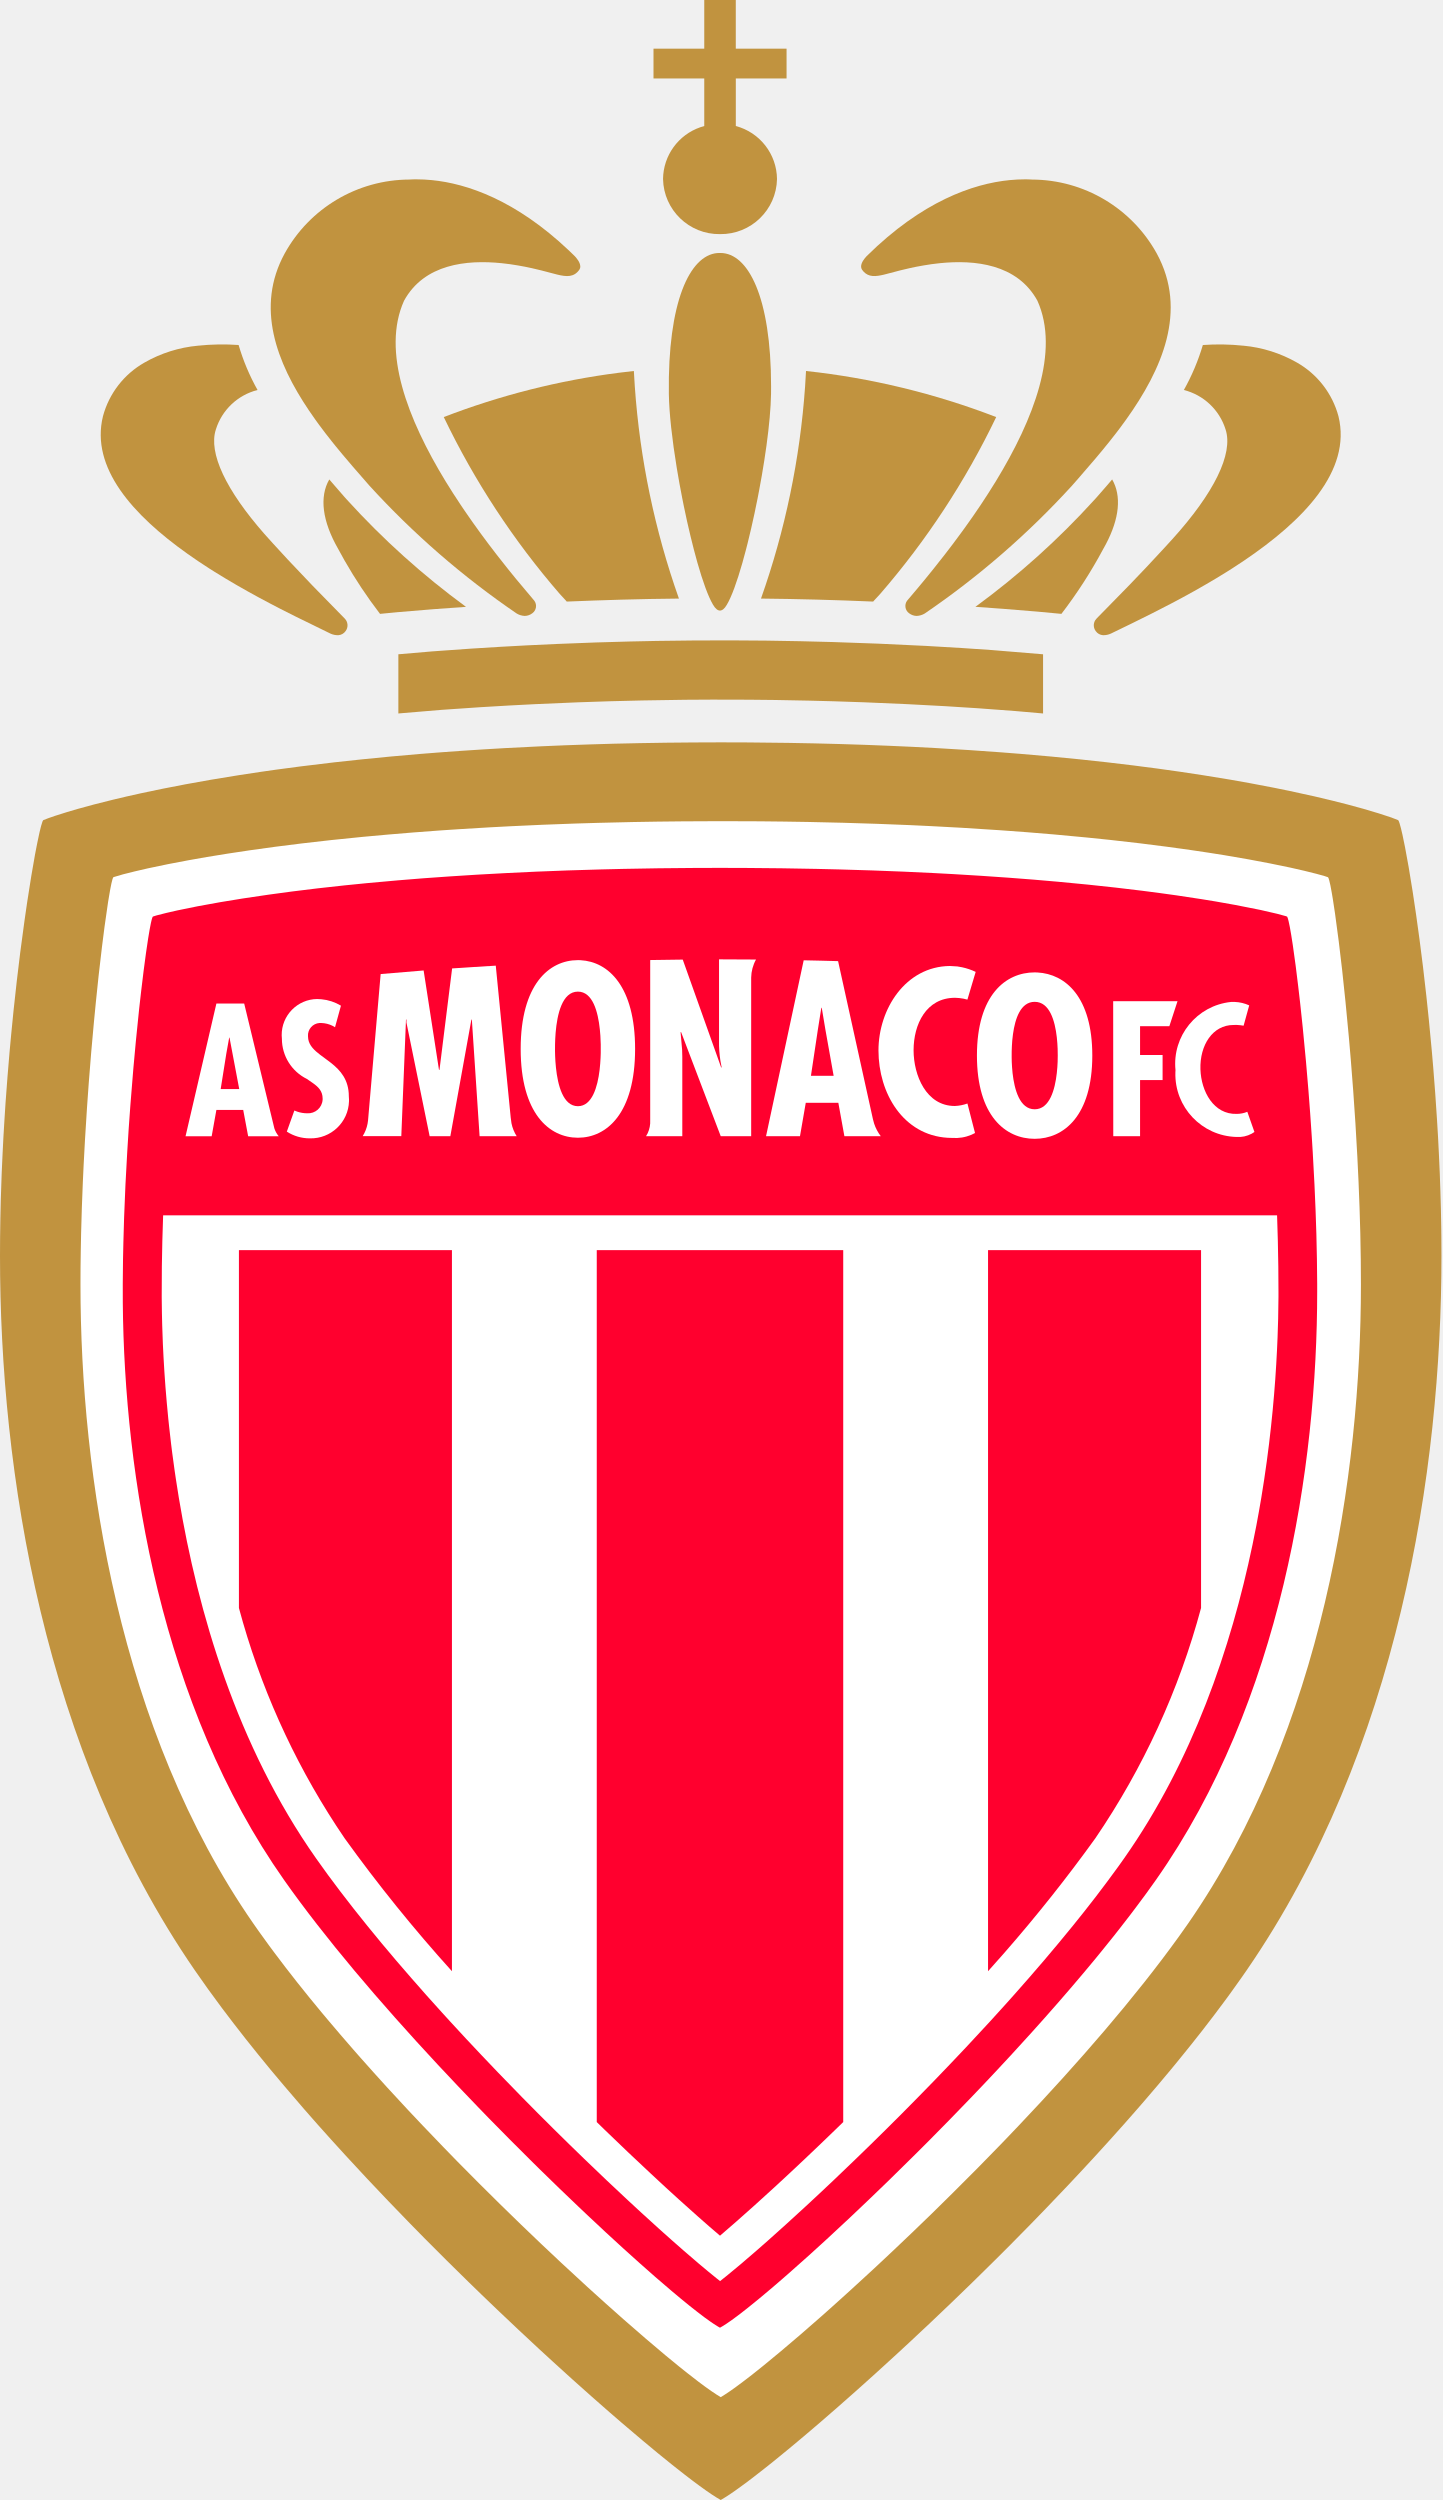
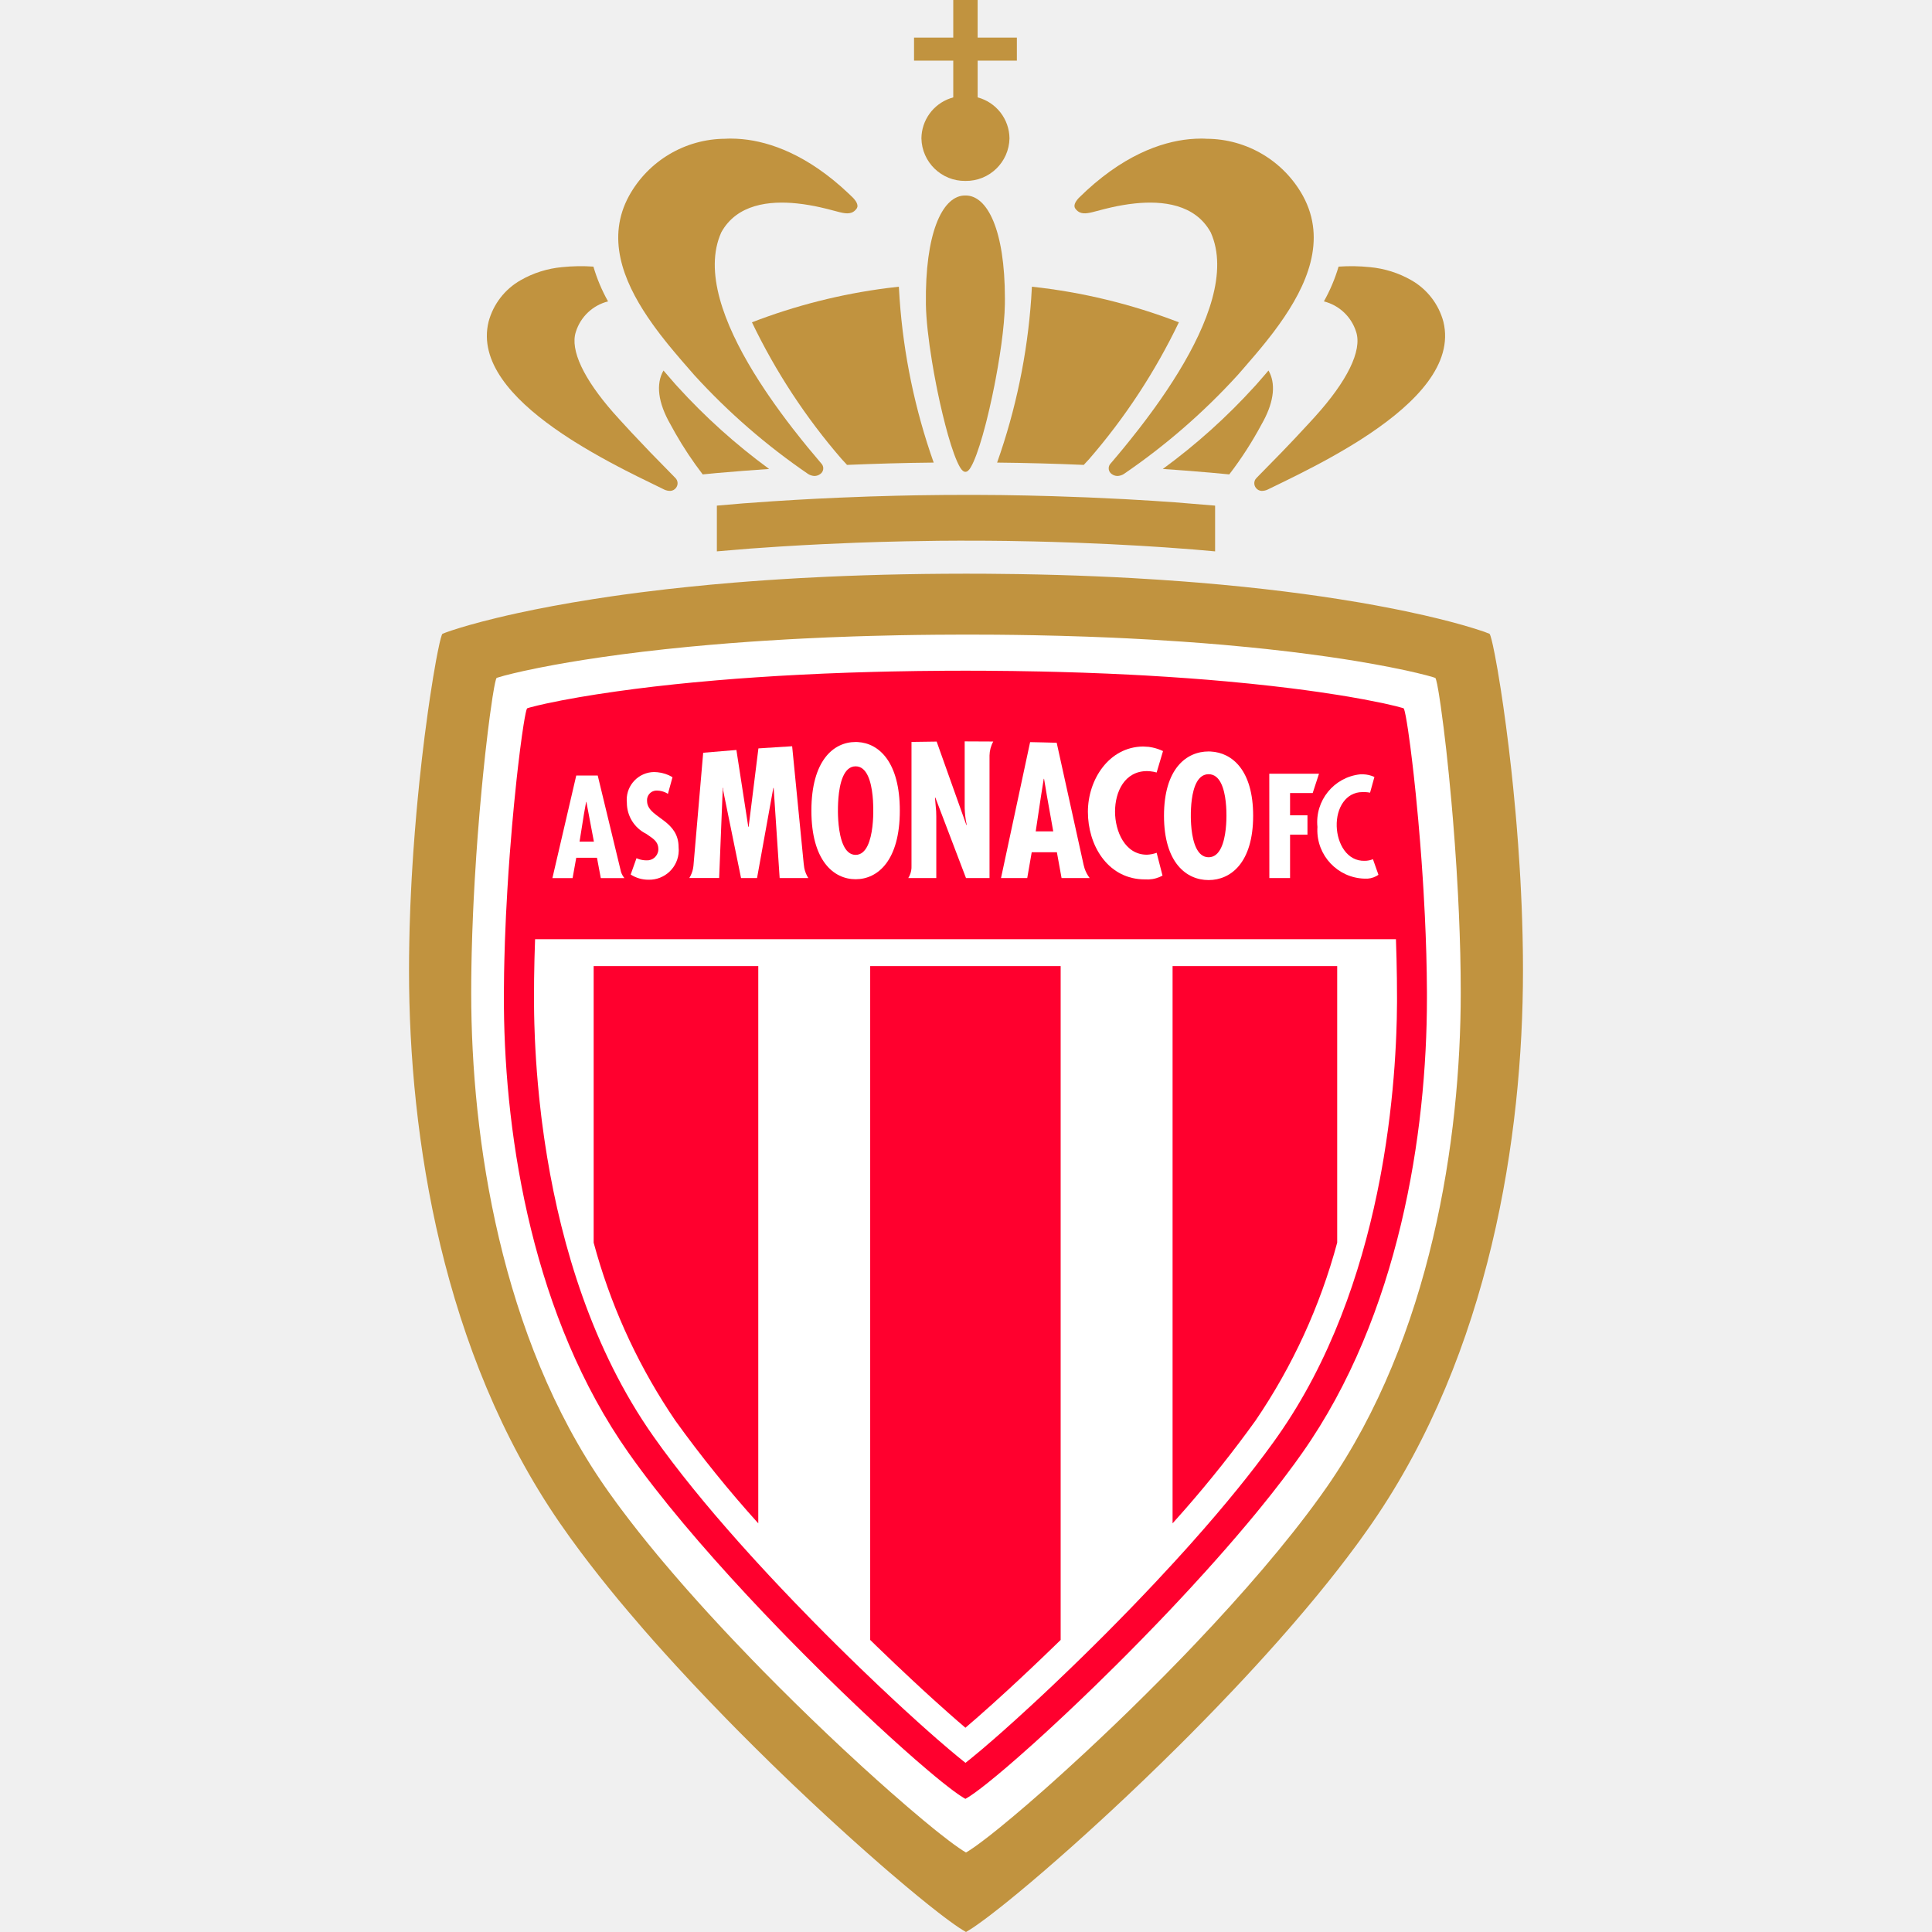
- <svg xmlns="http://www.w3.org/2000/svg" width="404" height="700" viewBox="0 0 404 700" fill="none">
-   <path d="M206.021 0V13.622H220.236V21.971H206.027V35.284C212.767 37.077 217.484 43.143 217.562 50.116C217.396 58.775 210.266 65.674 201.607 65.554C192.946 65.677 185.814 58.777 185.652 50.116C185.725 43.549 189.925 37.739 196.139 35.612L197.192 35.284V21.977H182.978V13.622H197.192V0L206.021 0Z" fill="#C1933F" />
-   <path d="M177.479 103.877L177.744 108.209C179.164 128.474 183.319 148.452 190.098 167.602C178.992 167.703 168.751 168.031 158.692 168.441L158.421 168.125L156.756 166.328C143.765 151.332 132.835 134.668 124.254 116.779C140.046 110.687 156.515 106.52 173.304 104.369L177.479 103.877Z" fill="#C1933F" />
-   <path d="M225.684 103.877C243.909 105.838 261.819 110.183 278.934 116.78C270.351 134.669 259.418 151.332 246.426 166.328L244.761 168.125L244.483 168.441C234.02 167.99 223.55 167.711 213.078 167.602C219.854 148.452 224.008 128.473 225.426 108.21L225.684 103.877Z" fill="#C1933F" />
-   <path d="M201.701 70.832C209.477 70.832 215.903 83.136 215.903 108.191L215.891 110.309C215.828 114.27 215.361 119.29 214.617 124.745L214.005 128.907L213.305 133.17L212.523 137.477L212.107 139.634L211.23 143.897L210.303 148.059L209.344 152.057L208.853 153.98L207.862 157.626C206.368 162.872 204.854 167.079 203.511 169.336C202.843 170.509 202.174 170.957 201.581 170.957C200.989 170.957 200.32 170.484 199.614 169.267C198.271 166.971 196.757 162.759 195.263 157.512L194.279 153.867L193.308 149.976L192.362 145.896L191.466 141.69C191.32 140.975 191.177 140.261 191.037 139.545L190.224 135.257L189.486 130.969C188.206 123.168 187.361 115.745 187.279 110.309C186.919 84.542 193.125 71.545 200.818 70.857L201.701 70.832Z" fill="#C1933F" />
-   <path d="M311.406 134.248C314.042 138.827 313.487 145.101 309.64 152.385L308.883 153.76C305.486 160.11 301.576 166.172 297.191 171.884L290.462 171.253L280.965 170.478L273.114 169.91C285.197 161.081 296.353 151.049 306.411 139.968H306.417L307.212 139.085L309.974 135.913L311.399 134.248L311.406 134.248Z" fill="#C1933F" />
-   <path d="M92.199 134.248L96.386 139.079L97.181 139.962C107.246 151.039 118.402 161.075 130.478 169.917L121.239 170.585L111.376 171.405L106.407 171.884C102.756 167.125 99.433 162.123 96.462 156.913L94.722 153.76C90.2 145.896 89.393 139.11 92.199 134.248Z" fill="#C1933F" />
-   <path d="M116.686 50.217C117.336 50.217 118.011 50.236 118.704 50.268L120.848 50.425C130.787 51.39 144.396 56.038 159.254 70.101L160.912 71.703C161.171 71.974 162.773 73.626 162.438 75.02L162.249 75.474C160.723 77.681 158.667 77.523 156.044 76.886L151.503 75.701L148.981 75.102L147.07 74.698L144.995 74.32L142.794 73.973L140.486 73.696C130.692 72.693 118.799 73.885 113.136 84.196C106.785 98.303 114.157 117.367 124.764 134.766L126.858 138.108L129.015 141.4C129.374 141.949 129.74 142.485 130.112 143.027L132.332 146.218L134.571 149.333L136.816 152.36L139.048 155.28L142.34 159.449L144.472 162.078L149.624 168.221C150.429 169.345 150.171 170.909 149.047 171.714C149.044 171.716 149.04 171.718 149.037 171.721C148.44 172.181 147.711 172.44 146.956 172.458C146.139 172.433 145.344 172.194 144.648 171.765C129.566 161.471 115.732 149.459 103.424 135.97L98.82 130.685L95.932 127.286L93.996 124.94C93.673 124.542 93.351 124.143 93.031 123.742L91.108 121.295L89.228 118.792C88.913 118.37 88.61 117.947 88.308 117.518L86.51 114.932C77.423 101.462 71.508 86.037 79.693 71.003C86.703 58.267 100.067 50.332 114.605 50.274C115.286 50.217 115.967 50.217 116.686 50.217Z" fill="#C1933F" />
-   <path d="M286.906 50.217C287.631 50.217 288.312 50.217 288.993 50.28C303.529 50.339 316.891 58.271 323.905 71.002C332.62 87.008 325.355 103.455 315.29 117.518L313.43 120.053L312.484 121.295L310.567 123.736L308.631 126.119L306.695 128.434L301.972 133.92L300.174 135.97C287.869 149.459 274.037 161.471 258.956 171.764C258.259 172.193 257.461 172.433 256.642 172.458C255.888 172.44 255.159 172.181 254.561 171.72C253.431 170.918 253.165 169.351 253.968 168.221C253.968 168.221 253.968 168.221 253.968 168.221L257.058 164.563L259.114 162.078L261.246 159.448L264.538 155.28L266.776 152.354L269.021 149.327C269.4 148.822 269.772 148.305 270.144 147.788L272.376 144.635L274.583 141.4L276.734 138.108L278.827 134.765C289.441 117.373 296.819 98.302 290.469 84.189C284.806 73.891 272.912 72.692 263.118 73.695L260.81 73.973L258.603 74.32L256.535 74.698L254.624 75.101L252.101 75.7L247.561 76.886C245.164 77.46 243.247 77.643 241.772 76.022L241.343 75.473C240.712 74.445 241.482 73.159 242.1 72.371L242.554 71.841L242.68 71.702C258.181 56.378 272.439 51.428 282.744 50.425L284.888 50.267C285.581 50.238 286.256 50.217 286.906 50.217Z" fill="#C1933F" />
-   <path d="M348.133 96.789C353.431 97.274 358.564 98.895 363.168 101.531C368.887 104.789 373.065 110.201 374.771 116.559C378.536 131.908 364.738 145.927 348.159 157.089L345.119 159.088C344.615 159.416 344.097 159.738 343.587 160.06L340.49 161.958L337.381 163.787L334.285 165.552L331.214 167.242L328.187 168.857L322.36 171.852L316.961 174.533L311.052 177.402C310.359 177.721 309.602 177.876 308.839 177.856C308.028 177.801 307.285 177.384 306.815 176.721C306.126 175.82 306.076 174.584 306.689 173.631L307.124 173.107L316.104 163.938L320.922 158.893L326.143 153.28L328.275 150.947C339.834 138.164 345.409 127.084 343.158 120.235C341.45 114.775 337.027 110.595 331.479 109.199C333.717 105.214 335.5 100.989 336.795 96.606C340.575 96.336 344.371 96.399 348.14 96.795L348.133 96.789Z" fill="#C1933F" />
-   <path d="M55.458 96.789C59.223 96.398 63.026 96.335 66.81 96.6C68.096 100.989 69.874 105.214 72.113 109.2C66.568 110.596 62.149 114.777 60.447 120.236C58.277 126.82 63.347 137.32 74.018 149.484L76.389 152.12L80.602 156.699L87.469 163.938L96.519 173.19C97.471 174.148 97.572 175.649 96.758 176.721C96.286 177.386 95.541 177.802 94.728 177.857C93.967 177.877 93.212 177.721 92.52 177.403L82.62 172.553L78.35 170.396L75.399 168.858L72.372 167.243L69.307 165.553L66.204 163.787L63.102 161.958L60.011 160.067C59.495 159.743 58.98 159.418 58.466 159.089L55.427 157.09L52.45 155.028C37.252 144.225 25.289 130.982 28.827 116.559C30.529 110.199 34.708 104.787 40.43 101.531C45.041 98.89 50.167 97.272 55.458 96.789Z" fill="#C1933F" />
-   <path d="M292.058 183.199V199.772L284.289 199.091L273.77 198.309L264.638 197.729L253.987 197.161L241.986 196.644L233.315 196.354L226.485 196.177L216.988 195.995L209.597 195.919L199.444 195.894L191.908 195.938L179.825 196.127L170.637 196.354L161.934 196.645L149.876 197.162L142.58 197.54L134.382 198.025L123.598 198.763L111.54 199.772V183.199L121.056 182.386L131.683 181.629L140.02 181.112L147.53 180.702L155.728 180.318L166.84 179.889L176.363 179.618L183.817 179.46L194.153 179.334L204.533 179.305L214.459 179.374L224.019 179.538L233.151 179.771L245.953 180.225L259.322 180.856L269.261 181.442L277.616 182.01L292.058 183.199Z" fill="#C1933F" />
-   <path d="M194.083 207.887L201.802 207.857L209.515 207.882L220.753 208.008L228.03 208.146L235.144 208.329L242.081 208.55L248.847 208.815L255.45 209.111L261.882 209.445L271.216 210.013L280.183 210.644L285.953 211.098L294.303 211.829L302.287 212.611L309.905 213.437L317.17 214.301L324.075 215.197L330.621 216.117L336.82 217.057L344.545 218.318L349.937 219.277L356.59 220.545L361.194 221.484L368.105 222.998L372.974 224.158L377.262 225.243L381.815 226.485L386.11 227.765L389.541 228.888L391.496 229.645C391.565 229.73 391.62 229.826 391.66 229.928L391.868 230.496L392.246 231.846L392.7 233.775L393.406 237.206L394.422 242.768L395.544 249.636L396.49 255.98L397.461 263.011L398.433 270.667L399.378 278.878L400.06 285.361L400.917 294.391L401.315 299.052L401.869 306.203L402.361 313.518L402.658 318.481L402.91 323.489L403.137 328.546L403.313 333.642L403.458 338.769L403.553 343.915L403.585 346.494L403.61 351.659C403.61 411.915 391.533 490 349.035 551.713L347.585 553.794L344.583 558.007L343.031 560.126L339.84 564.389L336.536 568.684L333.118 573.003L329.599 577.348L327.808 579.524L324.157 583.882L320.423 588.252L318.531 590.434L314.697 594.798L310.8 599.149L306.858 603.488L302.867 607.808L298.843 612.096L292.758 618.472L288.684 622.672L282.567 628.883L278.486 632.951L272.401 638.942L266.372 644.775L260.431 650.432L254.611 655.887L250.802 659.406L245.227 664.495L239.841 669.332L234.67 673.898L229.745 678.18L225.085 682.153L220.727 685.791L216.691 689.09L214.194 691.082L210.763 693.756L208.695 695.32L205.945 697.313L204.356 698.41L202.969 699.3L201.802 700L200.635 699.306L199.248 698.417L197.659 697.326L195.874 696.039L193.894 694.57L191.737 692.918L188.18 690.118L184.258 686.939L180.007 683.408L173.858 678.192L170.604 675.374L165.509 670.896L160.193 666.154L154.681 661.147L150.904 657.678L145.127 652.292L139.224 646.705L135.232 642.877L131.203 638.967L125.117 632.976L119 626.853L114.92 622.697L108.815 616.384L102.749 609.983L96.751 603.513L92.803 599.175L88.906 594.823L85.072 590.459L79.453 583.901L75.795 579.549L72.239 575.198C71.066 573.748 69.905 572.297 68.77 570.859L65.409 566.546L62.155 562.264C59.559 558.799 57.032 555.284 54.575 551.72C12.07 489.962 0 411.928 0 351.665L0.025 346.494L0.101 341.348L0.214 336.209L0.473 328.553L0.7 323.495L0.952 318.482L1.249 313.525L1.564 308.631L2.106 301.417L2.693 294.392L3.115 289.826L3.771 283.173L4.698 274.71L5.657 266.764L6.874 257.683L7.593 252.719L8.747 245.373L9.806 239.274L10.387 236.266L11.061 233.075L11.49 231.335L11.843 230.187C11.899 229.992 11.989 229.809 12.108 229.645L13.395 229.14L15.325 228.465L18.78 227.374L21.782 226.492L26.335 225.249L31.79 223.881L35.498 223.004L39.534 222.102L45.437 220.866L51.945 219.605L59.052 218.331L66.778 217.064L72.977 216.124L77.303 215.506L84.088 214.604L93.693 213.444L101.317 212.624L109.301 211.836L117.644 211.104L123.414 210.65L129.355 210.222L135.453 209.825L141.715 209.453L151.427 208.967L158.112 208.683L164.966 208.443L171.992 208.235L179.181 208.078L186.547 207.958L194.083 207.887Z" fill="#C1933F" />
-   <path d="M212.51 229.966L201.79 229.928L191.069 229.978L184.126 230.054L177.346 230.167L167.483 230.401L161.114 230.59L151.856 230.937L142.965 231.347L137.232 231.649L128.939 232.148L123.604 232.501L115.904 233.075L108.551 233.686L101.551 234.323L92.754 235.219L84.575 236.152L77.007 237.104L70.038 238.069L63.669 239.028L57.892 239.967L52.709 240.882L47.045 241.96L41.439 243.133L37.75 243.985L34.483 244.804L31.923 245.555L31.734 245.631L31.664 245.738L31.494 246.179L31.191 247.39L30.826 249.231L30.258 252.599L29.274 259.454L28.555 265.104L27.609 273.239L26.853 280.492L26.285 286.325L25.547 294.548L24.854 303.207L24.374 309.942L23.794 319.168L23.416 326.231L23.195 330.986L22.917 338.162L22.709 345.371L22.615 350.17L22.552 354.962L22.533 359.717C22.533 412.715 33.26 484.368 71.009 538.69L72.415 540.695L75.329 544.731L76.843 546.768L79.958 550.88L83.193 555.029L86.541 559.204L89.997 563.411L91.763 565.517L95.352 569.742L99.022 573.98C99.633 574.686 100.258 575.392 100.882 576.099L104.653 580.33L108.475 584.555L114.296 590.849L118.225 595.011L124.152 601.192L128.106 605.259L134.047 611.25L139.95 617.102L145.789 622.791L151.528 628.29L157.141 633.574L164.368 640.247L169.558 644.938L174.508 649.34L180.688 654.713L186.313 659.475L190.122 662.602L192.456 664.463L195.609 666.91L197.476 668.297L199.134 669.476L200.585 670.447C201.026 670.731 201.43 670.983 201.802 671.204L202.949 670.492L204.299 669.59L205.844 668.505L208.493 666.525L210.485 664.992L213.765 662.375L218.665 658.327L224.113 653.698L230.041 648.521L233.156 645.746L238.019 641.357L244.792 635.139L250.045 630.213L255.43 625.093L260.917 619.795L266.466 614.328L273.946 606.842L279.564 601.091L281.437 599.155L285.379 595.024C301.914 577.6 317.85 559.249 330.04 542.304L332.594 538.696C370.337 484.336 381.058 412.678 381.058 359.724L381.014 352.573L380.888 345.383L380.673 338.175L380.396 330.999L380.055 323.873L379.519 314.539L378.901 305.452L378.22 296.692L377.678 290.399L376.738 280.51L375.792 271.537L374.853 263.628L373.806 255.777L373.182 251.665L372.898 249.982L372.519 247.938L372.185 246.507L372.002 245.92C371.97 245.815 371.918 245.717 371.851 245.63L370.867 245.296L368.641 244.678L365.172 243.814L361.3 242.931L355.48 241.733L349.634 240.629L342.88 239.463L338.377 238.75L333.546 238.031L326.578 237.066L319.01 236.108L310.825 235.174L304.292 234.5L295.028 233.636L287.681 233.03L279.974 232.463L269.153 231.769L260.614 231.309L254.73 231.031L245.593 230.672L236.095 230.375L226.232 230.148L219.453 230.041L212.516 229.965L212.51 229.966Z" fill="white" />
-   <path d="M194.588 243.025L201.588 243.006L208.6 243.025L218.791 243.119L228.61 243.29L234.948 243.441L244.143 243.719L252.972 244.059L261.435 244.456L266.871 244.747L274.722 245.226L282.22 245.743L289.353 246.292L296.132 246.878L304.62 247.692L312.484 248.537L319.73 249.401L324.762 250.056L329.454 250.706L336.517 251.778L340.301 252.396L345.87 253.386L352.882 254.774L357.587 255.858L360.033 256.52L360.374 256.647L360.443 256.747L360.607 257.189L360.803 257.92L361.149 259.56L361.541 261.799L361.982 264.611L362.795 270.476L363.489 276.108L364.038 280.837L364.769 287.736L365.671 297.19L366.359 305.306L366.844 311.669L367.292 318.215L367.569 322.667L368.055 331.735L368.351 338.628L368.585 345.565L368.736 352.502L368.812 359.414V361.703C368.812 410.463 358.772 476.477 323.646 526.398C322.744 527.678 321.817 528.971 320.871 530.276L317.945 534.212L316.438 536.204L313.323 540.228L311.721 542.258L308.429 546.345C307.872 547.032 307.313 547.717 306.752 548.401L303.308 552.531L299.783 556.681L296.182 560.843L292.512 565.011L288.785 569.174L283.109 575.398L279.281 579.516L275.435 583.609L271.575 587.651L265.786 593.629L260.028 599.475L256.219 603.278L248.734 610.644L243.266 615.91L237.969 620.942L231.221 627.217L226.441 631.568L220.513 636.834L216.433 640.365L212.718 643.487L209.395 646.186L207.415 647.738L206.5 648.431L204.823 649.667L203.36 650.676C202.787 651.061 202.198 651.421 201.594 651.755L201.026 651.433L199.677 650.575C199.421 650.403 199.166 650.229 198.914 650.052L197.186 648.81L195.231 647.315L193.036 645.587L190.64 643.632L188.035 641.45L183.4 637.477V637.471L179.093 633.668L174.489 629.525L169.633 625.067L164.551 620.312L161.934 617.833L156.573 612.7L151.068 607.34L148.274 604.577L142.617 598.927L136.898 593.125L134.028 590.161L128.289 584.17L122.563 578.085C106.419 560.736 90.944 542.599 79.542 526.398C45.084 477.448 34.786 413.131 34.383 364.705L34.376 359.414L34.446 352.508L34.547 347.879L34.748 340.942L35.127 331.735L35.619 322.673L36.035 316.02L36.502 309.531L37.34 299.182L38.053 291.419L38.961 282.508L39.51 277.646L40.216 271.813L40.884 266.793L41.496 262.681L41.906 260.241L42.265 258.4L42.474 257.517L42.65 256.93C42.682 256.825 42.733 256.726 42.801 256.64L43.798 256.325L46.554 255.625L49.587 254.931L55.338 253.758L61.695 252.604L68.008 251.57L75.26 250.498L81.743 249.621L88.831 248.751L96.544 247.899L102.73 247.281L111.534 246.487L118.546 245.919L125.925 245.396L133.656 244.904L141.754 244.462L150.217 244.059L159.045 243.718L168.24 243.441L174.578 243.289L184.397 243.119L194.588 243.025Z" fill="#FF002E" />
-   <path d="M357.574 340.293H45.677C45.502 345.063 45.382 349.835 45.318 354.608L45.28 363.116L45.337 367.625L45.412 370.923L45.602 376.283L45.791 380.105L46.03 384.128L46.327 388.334L46.693 392.711L47.121 397.245L47.367 399.566L47.91 404.327L48.212 406.755L48.887 411.705L49.259 414.222L50.066 419.342C55.364 451.233 66.299 488.787 88.51 520.357C90.66 523.421 92.949 526.537 95.358 529.696L99.047 534.464C100.302 536.059 101.582 537.667 102.888 539.275L106.867 544.125L110.966 548.993L115.179 553.868L119.467 558.743L123.837 563.599L126.045 566.02L130.484 570.832L134.962 575.593L139.439 580.291L146.155 587.203L150.601 591.7L155.003 596.089L159.342 600.358L163.605 604.501L169.817 610.448L175.757 616.023L179.541 619.523L184.901 624.398L188.256 627.387L191.397 630.149L195.704 633.851L198.27 635.995L200.572 637.874L201.625 638.707L203.795 636.966L207.547 633.851L211.848 630.149L214.995 627.387L220.084 622.821L225.577 617.795L229.436 614.207L233.428 610.448L239.633 604.501L243.896 600.358L248.235 596.089L252.637 591.7L257.077 587.203L261.554 582.619L266.032 577.952L270.515 573.222L277.194 566.02L281.589 561.177L283.765 558.743L288.06 553.868L292.266 548.993L296.365 544.125L300.351 539.275C304.759 533.861 309.011 528.322 313.102 522.665L314.741 520.357C333.944 493.044 344.709 461.254 350.7 432.529L351.772 427.181C352.277 424.532 352.737 421.903 353.172 419.317L353.979 414.203C354.231 412.513 354.471 410.841 354.698 409.189L355.329 404.302L355.871 399.553L356.344 394.937L356.741 390.485L357.076 386.196L357.34 382.078L357.555 378.156L357.719 374.429L357.883 369.239L357.971 363.115V361.734C357.971 357.005 357.914 352.212 357.795 347.444L357.58 340.293L357.574 340.293Z" fill="white" />
-   <path d="M66.898 350.031H126.543V551.94C115.847 540.102 105.817 527.678 96.5 514.726C83.877 496.207 74.267 475.806 68.027 454.281L66.898 450.238V350.031Z" fill="#FF002E" />
-   <path d="M336.296 350.031V450.226C330.117 473.232 320.11 495.035 306.695 514.72C298.708 525.82 290.197 536.534 281.192 546.825L276.652 551.94V350.031H336.296Z" fill="#FF002E" />
-   <path d="M236.102 350.031V594.179L233.826 596.387L229.361 600.688L225.028 604.806L220.853 608.722L216.849 612.43L211.224 617.544L206.116 622.085L201.6 625.995L198.655 623.466L195.439 620.641L190.142 615.898L186.339 612.43L182.341 608.722L176.009 602.769L169.363 596.393L167.092 594.179V350.031H236.102Z" fill="#FF002E" />
-   <path d="M211.684 268.668L201.329 268.617V291.496C201.298 293.344 201.43 295.192 201.714 297.014L202.055 298.824L201.941 298.938L191.17 268.686L182.057 268.813V313.65C182.127 314.912 181.881 316.166 181.351 317.302L180.897 318.128H191.044V295.93L190.993 293.943L190.564 289.062L190.691 288.948L201.802 318.128H210.328V273.731C210.36 271.966 210.82 270.219 211.684 268.668Z" fill="white" />
-   <path d="M329.707 280.328H311.689L311.715 318.128H319.219V302.425H325.525V295.4H319.219V287.341H327.417L329.707 280.328Z" fill="white" />
-   <path d="M225.034 268.883L214.491 318.134H223.994L225.615 308.782H234.734L236.429 318.134H246.615C245.807 317.074 245.181 315.887 244.761 314.622L244.419 313.36L234.665 269.116L229.858 268.989L225.034 268.883ZM229.972 282.188H230.092V282.196L231.114 288.305L233.417 301.216H227.065L229.001 288.305L229.972 282.188Z" fill="white" />
-   <path d="M138.815 270.383L132.673 270.761L126.593 271.159L123.055 299.562H122.917L118.616 271.732C114.567 272.048 110.544 272.382 106.583 272.735L103.052 313.726C102.926 314.968 102.579 316.185 102.011 317.302L101.551 318.121H112.366L113.678 285.467H113.804V286.319L120.3 318.14H126.095L131.992 285.486H132.118L134.287 318.14H144.674C143.964 317.029 143.468 315.795 143.21 314.502L142.996 312.881L138.815 270.383Z" fill="white" />
-   <path d="M60.592 280.99L51.952 318.153H59.267L60.592 310.775H68.097L69.484 318.153H78.042C77.506 317.504 77.094 316.762 76.825 315.965L68.374 280.99L60.592 280.99ZM64.174 290.531H64.262L66.986 304.943H61.789L63.367 295.021L64.174 290.531Z" fill="white" />
-   <path d="M345.731 280.542L344.684 280.548C335.125 281.535 328.17 290.076 329.139 299.637L329.107 300.293C328.839 309.996 336.487 318.079 346.19 318.347C346.193 318.347 346.195 318.347 346.197 318.347C347.692 318.461 349.18 318.133 350.486 317.427L351.242 316.954L349.25 311.303C348.304 311.694 347.295 311.89 346.273 311.89C339.866 312.092 336.322 305.672 336.12 299.391C335.918 292.605 339.563 286.993 345.378 286.993C346.008 286.961 346.639 286.98 347.269 287.056L348.209 287.194L349.779 281.506C348.506 280.923 347.13 280.595 345.731 280.542Z" fill="white" />
-   <path d="M161.813 268.832V268.838C153.767 268.838 145.79 275.612 145.79 293.705C145.79 311.798 153.793 318.564 161.821 318.564C169.849 318.564 177.827 311.785 177.827 293.705C177.827 276.18 170.34 269.274 162.571 268.858L161.813 268.832ZM161.813 277.654C165.976 277.654 167.446 283.336 167.956 288.243L168.108 290.035L168.208 292.411V294.839L168.159 296.239L168.057 297.84L167.888 299.581C167.32 304.33 165.793 309.736 161.813 309.736C157.651 309.736 156.177 303.827 155.666 298.939L155.513 297.173L155.433 295.571L155.401 294.235L155.413 292.417L155.464 290.879L155.576 289.152C155.999 284.075 157.386 277.654 161.813 277.654Z" fill="white" />
-   <path d="M265.962 270.477C253.552 270.615 245.972 282.515 245.972 294.131C245.972 306.107 252.877 317.837 265.357 318.581L266.618 318.619C268.472 318.758 270.32 318.455 272.01 317.73L273.007 317.244L270.881 308.983C269.747 309.396 268.556 309.63 267.35 309.677C259.322 309.677 255.803 301.068 255.803 294.068C255.803 286.823 259.316 279.381 267.407 279.381C268.189 279.394 268.964 279.476 269.74 279.621L270.875 279.892L273.19 272.129C271.975 271.551 270.696 271.117 269.381 270.836L268.056 270.603L265.962 270.477Z" fill="white" />
-   <path d="M88.819 279.723C83.264 279.785 78.811 284.338 78.873 289.893C78.877 290.216 78.896 290.538 78.93 290.86C78.934 295.633 81.644 299.991 85.924 302.104L87.633 303.283C89.109 304.336 90.338 305.49 90.338 307.622L90.332 307.943C90.177 310.179 88.243 311.869 86.006 311.721C85.079 311.721 84.158 311.569 83.282 311.279L82.418 310.945L80.311 316.854C82.229 318.097 84.467 318.746 86.744 318.74C92.649 318.897 97.563 314.238 97.721 308.333C97.725 308.184 97.725 308.036 97.723 307.887L97.673 306.966C97.673 302.312 95.308 299.701 92.735 297.652L91.177 296.479L89.676 295.369C87.993 294.082 86.624 292.783 86.309 290.967L86.239 290.147C86.106 288.233 87.55 286.573 89.464 286.439C89.65 286.426 89.837 286.428 90.023 286.445C91.102 286.483 92.155 286.754 93.113 287.227L93.807 287.631L95.466 281.589C93.8 280.586 91.928 279.971 89.992 279.792L88.825 279.729L88.819 279.723Z" fill="white" />
-   <path d="M289.699 272.27C281.596 272.27 273.543 278.595 273.543 295.552C273.543 312.51 281.583 318.867 289.699 318.867C297.816 318.867 305.844 312.491 305.844 295.552C305.844 279.162 298.319 272.699 290.481 272.295L289.705 272.27H289.699ZM289.711 280.513C293.905 280.513 295.388 285.847 295.905 290.438L296.056 292.11L296.139 293.649L296.17 295.527L296.139 297.305L296.056 298.807L295.905 300.471C295.395 305.062 293.905 310.6 289.711 310.6C285.511 310.6 284.036 305.062 283.519 300.471L283.374 298.807L283.291 297.305L283.266 296.045L283.274 294.342L283.329 292.897L283.437 291.284L283.633 289.568C284.232 285.198 285.776 280.513 289.711 280.513Z" fill="white" />
+ <svg xmlns="http://www.w3.org/2000/svg" width="700" height="700" viewBox="0 0 700 700" fill="none">
+   <g clip-path="url(#clip0_58_360)">
+     <path d="M354.216 0V13.622H368.43V21.971H354.222V35.284C360.962 37.077 365.679 43.143 365.756 50.116C365.591 58.775 358.461 65.674 349.801 65.554C341.14 65.677 334.009 58.777 333.846 50.116C333.919 43.549 338.12 37.739 344.334 35.612L345.387 35.284V21.977H331.173V13.621H345.387V-9.91821e-05L354.216 0Z" fill="#C1933F" />
+     <path d="M325.674 103.878L325.938 108.21C327.358 128.474 331.514 148.453 338.292 167.603C327.187 167.704 316.946 168.031 306.887 168.441L306.616 168.126L304.951 166.329C291.96 151.332 281.029 134.669 272.448 116.78C288.24 110.687 304.709 106.521 321.499 104.369L325.674 103.878Z" fill="#C1933F" />
+     <path d="M373.879 103.878C392.104 105.839 410.014 110.184 427.129 116.78C418.546 134.669 407.613 151.333 394.62 166.329L392.955 168.126L392.678 168.441C382.215 167.991 371.745 167.711 361.272 167.603C368.049 148.453 372.202 128.474 373.62 108.21L373.879 103.878Z" fill="#C1933F" />
+     <path d="M349.896 70.832C357.672 70.832 364.098 83.136 364.098 108.191L364.085 110.31C364.022 114.27 363.555 119.29 362.811 124.745L362.199 128.907L361.499 133.17L360.717 137.477L360.301 139.634L359.425 143.897L358.498 148.059L357.539 152.057L357.047 153.981L356.057 157.626C354.562 162.873 353.049 167.079 351.706 169.337C351.037 170.51 350.369 170.958 349.776 170.958C349.183 170.958 348.515 170.484 347.808 169.267C346.465 166.972 344.952 162.759 343.457 157.512L342.473 153.867L341.502 149.977L340.556 145.896L339.661 141.69C339.515 140.976 339.372 140.261 339.232 139.546L338.418 135.258L337.681 130.969C336.4 123.168 335.555 115.746 335.473 110.31C335.114 84.542 341.319 71.545 349.013 70.858L349.896 70.832Z" fill="#C1933F" />
+     <path d="M459.6 134.249C462.236 138.827 461.681 145.102 457.835 152.385L457.078 153.76C453.681 160.11 449.771 166.172 445.386 171.885L438.657 171.254L429.16 170.478L421.308 169.911C433.392 161.082 444.548 151.05 454.606 139.968H454.612L455.406 139.085L458.168 135.913L459.594 134.248L459.6 134.249Z" fill="#C1933F" />
+     <path d="M240.393 134.249L244.581 139.079L245.375 139.962C255.441 151.039 266.596 161.075 278.673 169.917L269.434 170.585L259.571 171.405L254.602 171.885C250.951 167.126 247.628 162.124 244.657 156.913L242.916 153.76C238.395 145.896 237.587 139.111 240.393 134.249Z" fill="#C1933F" />
+     <path d="M264.881 50.217C265.53 50.217 266.205 50.237 266.899 50.268L269.043 50.425C278.982 51.39 292.591 56.038 307.448 70.101L309.107 71.703C309.365 71.974 310.967 73.626 310.633 75.02L310.444 75.474C308.918 77.681 306.862 77.523 304.238 76.886L299.698 75.701L297.175 75.102L295.264 74.698L293.19 74.32L290.989 73.973L288.681 73.696C278.887 72.693 266.993 73.885 261.33 84.196C254.98 98.303 262.352 117.367 272.959 134.766L275.053 138.108L277.21 141.4C277.569 141.949 277.935 142.485 278.307 143.027L280.527 146.218L282.765 149.333L285.01 152.361L287.243 155.28L290.535 159.449L292.666 162.078L297.818 168.221C298.624 169.345 298.365 170.909 297.241 171.714C297.238 171.716 297.235 171.719 297.232 171.721C296.634 172.182 295.905 172.44 295.151 172.458C294.334 172.433 293.538 172.194 292.843 171.765C277.76 161.471 263.926 149.459 251.618 135.97L247.015 130.686L244.127 127.286L242.191 124.941C241.867 124.542 241.546 124.143 241.226 123.742L239.302 121.296L237.423 118.792C237.108 118.37 236.805 117.947 236.502 117.518L234.705 114.932C225.618 101.462 219.702 86.037 227.888 71.003C234.898 58.267 248.262 50.332 262.799 50.274C263.481 50.217 264.162 50.217 264.881 50.217Z" fill="#C1933F" />
+     <path d="M435.1 50.217C435.826 50.217 436.507 50.217 437.188 50.28C451.724 50.34 465.086 58.271 472.099 71.003C480.815 87.008 473.55 103.455 463.485 117.518L461.625 120.053L460.679 121.296L458.762 123.736L456.826 126.12L454.89 128.434L450.166 133.921L448.369 135.97C436.063 149.459 422.231 161.471 407.151 171.765C406.453 172.194 405.655 172.433 404.837 172.458C404.082 172.44 403.353 172.182 402.756 171.721C401.625 170.918 401.36 169.351 402.163 168.221C402.162 168.221 402.163 168.221 402.163 168.221L405.253 164.563L407.309 162.078L409.44 159.449L412.732 155.28L414.971 152.354L417.216 149.327C417.594 148.823 417.966 148.306 418.338 147.788L420.571 144.635L422.778 141.4L424.928 138.108L427.022 134.766C437.636 117.373 445.014 98.303 438.664 84.189C433.001 73.891 421.107 72.693 411.313 73.696L409.005 73.973L406.798 74.32L404.729 74.698L402.819 75.102L400.296 75.701L395.756 76.886C393.359 77.46 391.442 77.643 389.966 76.022L389.538 75.474C388.907 74.446 389.676 73.159 390.294 72.371L390.748 71.841L390.875 71.703C406.375 56.379 420.634 51.428 430.938 50.425L433.083 50.268C433.776 50.239 434.451 50.217 435.1 50.217Z" fill="#C1933F" />
+     <path d="M496.328 96.789C501.625 97.275 506.759 98.895 511.362 101.531C517.082 104.79 521.26 110.201 522.966 116.559C526.731 131.909 512.933 145.928 496.353 157.09L493.314 159.089C492.809 159.417 492.292 159.739 491.781 160.06L488.685 161.958L485.576 163.787L482.479 165.553L479.408 167.243L476.381 168.857L470.554 171.853L465.156 174.533L459.247 177.402C458.554 177.721 457.796 177.877 457.034 177.857C456.223 177.802 455.479 177.385 455.009 176.721C454.321 175.82 454.271 174.585 454.883 173.631L455.318 173.108L464.299 163.938L469.117 158.893L474.338 153.281L476.47 150.947C488.029 138.165 493.604 127.084 491.352 120.236C489.645 114.776 485.221 110.596 479.673 109.2C481.912 105.215 483.695 100.99 484.989 96.606C488.769 96.336 492.566 96.399 496.334 96.795L496.328 96.789Z" fill="#C1933F" />
+     <path d="M203.653 96.789C207.418 96.398 211.221 96.335 215.004 96.6C216.291 100.989 218.069 105.215 220.308 109.2C214.763 110.597 210.343 114.777 208.641 120.236C206.472 126.82 211.542 137.32 222.212 149.485L224.584 152.121L228.796 156.699L235.664 163.939L244.713 173.19C245.666 174.149 245.767 175.65 244.953 176.722C244.481 177.386 243.735 177.803 242.922 177.857C242.162 177.877 241.406 177.722 240.715 177.403L230.814 172.553L226.545 170.397L223.594 168.858L220.567 167.243L217.502 165.553L214.399 163.788L211.296 161.959L208.206 160.067C207.689 159.744 207.174 159.418 206.661 159.089L203.622 157.09L200.645 155.028C185.447 144.225 173.484 130.982 177.022 116.56C178.723 110.2 182.903 104.787 188.625 101.532C193.236 98.89 198.361 97.273 203.653 96.789Z" fill="#C1933F" />
+     <path d="M440.253 183.198V199.771L432.483 199.09L421.964 198.308L412.833 197.728L402.181 197.16L390.181 196.643L381.509 196.353L374.68 196.176L365.182 195.994L357.791 195.918L347.638 195.893L340.102 195.937L328.019 196.126L318.831 196.353L310.128 196.644L298.071 197.161L290.774 197.539L282.576 198.024L271.792 198.762L259.735 199.771V183.198L269.251 182.385L279.877 181.628L288.214 181.111L295.725 180.701L303.923 180.317L315.035 179.888L324.557 179.617L332.011 179.459L342.347 179.333L352.727 179.304L362.654 179.373L372.214 179.537L381.345 179.77L394.147 180.224L407.516 180.855L417.455 181.441L425.811 182.009L440.253 183.198Z" fill="#C1933F" />
+     <path d="M342.278 207.887L349.997 207.858L357.71 207.882L368.947 208.008L376.225 208.147L383.338 208.329L390.275 208.55L397.042 208.815L403.645 209.112L410.077 209.446L419.41 210.014L428.378 210.644L434.148 211.098L442.498 211.83L450.481 212.612L458.099 213.438L465.364 214.302L472.27 215.197L478.816 216.118L485.015 217.058L492.74 218.319L498.132 219.277L504.785 220.545L509.388 221.485L516.3 222.998L521.169 224.159L525.457 225.243L530.01 226.486L534.305 227.766L537.735 228.888L539.69 229.645C539.76 229.73 539.815 229.826 539.854 229.929L540.062 230.496L540.441 231.846L540.895 233.776L541.601 237.206L542.617 242.769L543.739 249.636L544.685 255.98L545.656 263.012L546.627 270.668L547.573 278.878L548.254 285.361L549.112 294.392L549.509 299.052L550.064 306.204L550.556 313.519L550.852 318.482L551.105 323.489L551.332 328.547L551.508 333.642L551.653 338.769L551.748 343.915L551.779 346.494L551.805 351.659C551.805 411.916 539.728 490.001 497.23 551.714L495.779 553.795L492.778 558.008L491.226 560.127L488.035 564.39L484.731 568.684L481.313 573.004L477.794 577.349L476.003 579.525L472.351 583.882L468.618 588.253L466.726 590.435L462.892 594.799L458.995 599.15L455.053 603.489L451.061 607.808L447.038 612.097L440.952 618.472L436.878 622.672L430.761 628.884L426.681 632.952L420.595 638.943L414.567 644.776L408.626 650.433L402.806 655.888L398.996 659.406L393.422 664.496L388.036 669.333L382.865 673.898L377.94 678.18L373.279 682.153L368.922 685.792L364.886 689.09L362.388 691.083L358.958 693.757L356.889 695.321L354.14 697.314L352.551 698.411L351.163 699.3L349.996 700L348.83 699.306L347.442 698.417L345.853 697.326L344.069 696.04L342.088 694.57L339.931 692.918L336.375 690.118L332.452 686.94L328.202 683.408L322.053 678.193L318.799 675.374L313.704 670.897L308.387 666.154L302.876 661.147L299.098 657.679L293.322 652.293L287.419 646.706L283.427 642.878L279.397 638.968L273.312 632.977L267.195 626.853L263.114 622.698L257.01 616.385L250.943 609.984L244.946 603.514L240.998 599.175L237.101 594.824L233.267 590.46L227.648 583.901L223.99 579.55L220.433 575.199C219.26 573.748 218.1 572.298 216.965 570.86L213.603 566.547L210.349 562.265C207.754 558.8 205.226 555.285 202.769 551.72C160.265 489.963 148.195 411.929 148.195 351.666L148.22 346.495L148.296 341.349L148.409 336.209L148.668 328.553L148.895 323.496L149.147 318.482L149.443 313.525L149.759 308.632L150.301 301.417L150.887 294.392L151.31 289.826L151.966 283.173L152.893 274.71L153.852 266.764L155.069 257.683L155.788 252.72L156.942 245.373L158.001 239.275L158.581 236.267L159.256 233.076L159.685 231.335L160.038 230.188C160.094 229.993 160.184 229.809 160.303 229.645L161.589 229.141L163.519 228.466L166.975 227.375L169.977 226.492L174.53 225.25L179.985 223.881L183.693 223.005L187.729 222.103L193.632 220.867L200.14 219.606L207.247 218.332L214.972 217.064L221.171 216.125L225.497 215.507L232.283 214.605L241.888 213.444L249.512 212.625L257.496 211.836L265.839 211.105L271.609 210.651L277.55 210.222L283.648 209.825L289.91 209.453L299.622 208.968L306.306 208.684L313.161 208.444L320.186 208.236L327.376 208.078L334.741 207.959L342.278 207.887Z" fill="#C1933F" />
+     <path d="M360.705 229.966L349.984 229.928L339.264 229.978L332.32 230.054L325.541 230.167L315.678 230.401L309.309 230.59L300.051 230.937L291.159 231.346L285.427 231.649L277.134 232.147L271.799 232.501L264.099 233.074L256.746 233.686L249.746 234.323L240.949 235.219L232.769 236.152L225.202 237.104L218.233 238.069L211.864 239.028L206.087 239.967L200.903 240.882L195.24 241.96L189.634 243.133L185.945 243.984L182.678 244.804L180.118 245.555L179.928 245.63L179.859 245.738L179.689 246.179L179.386 247.39L179.02 249.231L178.453 252.599L177.469 259.454L176.75 265.104L175.804 273.239L175.047 280.491L174.48 286.325L173.742 294.548L173.048 303.207L172.569 309.942L171.989 319.168L171.61 326.231L171.39 330.986L171.112 338.162L170.904 345.37L170.809 350.169L170.746 354.962L170.727 359.717C170.727 412.715 181.454 484.367 219.204 538.69L220.61 540.695L223.524 544.731L225.037 546.768L228.153 550.88L231.388 555.029L234.736 559.204L238.192 563.41L239.958 565.517L243.546 569.742L247.217 573.98C247.828 574.686 248.453 575.392 249.077 576.099L252.848 580.33L256.67 584.555L262.49 590.849L266.419 595.011L272.347 601.191L276.301 605.259L282.242 611.25L288.144 617.102L293.984 622.791L299.723 628.29L305.335 633.574L312.562 640.246L317.752 644.938L322.703 649.34L328.883 654.713L334.508 659.474L338.317 662.602L340.65 664.463L343.804 666.909L345.67 668.297L347.329 669.476L348.779 670.447C349.221 670.731 349.624 670.983 349.996 671.204L351.144 670.492L352.494 669.59L354.039 668.505L356.687 666.525L358.68 664.992L361.959 662.375L366.859 658.327L372.308 653.698L378.236 648.52L381.351 645.746L386.213 641.356L392.986 635.138L398.239 630.213L403.625 625.093L409.111 619.795L414.661 614.328L422.14 606.842L427.759 601.091L429.632 599.155L433.573 595.024C450.109 577.6 466.045 559.249 478.235 542.304L480.789 538.696C518.532 484.336 529.253 412.678 529.253 359.724L529.208 352.572L529.082 345.383L528.868 338.175L528.59 330.999L528.25 323.872L527.714 314.539L527.096 305.452L526.415 296.692L525.872 290.399L524.933 280.51L523.987 271.536L523.047 263.628L522.001 255.777L521.376 251.665L521.093 249.982L520.714 247.938L520.38 246.507L520.197 245.92C520.164 245.815 520.113 245.717 520.046 245.63L519.062 245.296L516.836 244.678L513.367 243.814L509.495 242.931L503.674 241.733L497.828 240.629L491.074 239.463L486.572 238.75L481.741 238.031L474.773 237.066L467.205 236.108L459.02 235.174L452.486 234.5L443.222 233.635L435.875 233.03L428.169 232.462L417.348 231.769L408.809 231.309L402.925 231.031L393.787 230.672L384.29 230.375L374.427 230.148L367.648 230.041L360.711 229.965L360.705 229.966Z" fill="white" />
+     <path d="M342.783 243.026L349.783 243.007L356.795 243.026L366.986 243.12L376.805 243.291L383.143 243.442L392.337 243.72L401.166 244.06L409.629 244.457L415.065 244.747L422.917 245.227L430.415 245.744L437.547 246.293L444.327 246.879L452.815 247.693L460.679 248.538L467.925 249.401L472.957 250.057L477.649 250.707L484.712 251.779L488.496 252.397L494.064 253.387L501.077 254.775L505.781 255.859L508.228 256.521L508.569 256.647L508.638 256.748L508.802 257.19L508.997 257.921L509.344 259.561L509.735 261.8L510.177 264.612L510.99 270.477L511.684 276.109L512.232 280.838L512.964 287.737L513.866 297.19L514.553 305.307L515.039 311.67L515.487 318.216L515.764 322.668L516.25 331.736L516.546 338.629L516.779 345.566L516.931 352.503L517.006 359.415V361.704C517.006 410.464 506.967 476.478 471.841 526.399C470.939 527.679 470.012 528.972 469.066 530.277L466.14 534.213L464.633 536.205L461.517 540.229L459.916 542.259L456.624 546.346C456.066 547.033 455.507 547.718 454.946 548.402L451.503 552.532L447.978 556.682L444.377 560.844L440.707 565.012L436.98 569.175L431.304 575.399L427.476 579.517L423.629 583.61L419.77 587.652L413.981 593.63L408.223 599.476L404.414 603.279L396.928 610.645L391.461 615.911L386.163 620.943L379.416 627.218L374.636 631.569L368.708 636.835L364.627 640.366L360.913 643.488L357.59 646.187L355.609 647.739L354.695 648.432L353.018 649.668L351.554 650.677C350.982 651.062 350.393 651.422 349.789 651.756L349.221 651.434L347.871 650.576C347.615 650.404 347.361 650.23 347.108 650.053L345.38 648.811L343.425 647.316L341.231 645.588L338.834 643.633L336.23 641.451L331.595 637.478V637.472L327.288 633.669L322.684 629.526L317.828 625.068L312.745 620.313L310.128 617.834L304.768 612.701L299.263 607.341L296.469 604.578L290.812 598.928L285.092 593.126L282.223 590.162L276.484 584.171L270.758 578.086C254.614 560.737 239.138 542.6 227.737 526.399C193.279 477.449 182.981 413.132 182.577 364.706L182.571 359.414L182.64 352.509L182.741 347.88L182.943 340.943L183.321 331.736L183.813 322.674L184.23 316.021L184.696 309.532L185.535 299.183L186.248 291.42L187.156 282.509L187.704 277.647L188.411 271.814L189.079 266.794L189.691 262.682L190.101 260.242L190.46 258.401L190.668 257.518L190.845 256.931C190.876 256.826 190.928 256.727 190.996 256.641L191.993 256.326L194.748 255.626L197.782 254.932L203.533 253.759L209.89 252.605L216.202 251.571L223.455 250.499L229.937 249.622L237.026 248.752L244.738 247.9L250.925 247.282L259.728 246.488L266.741 245.92L274.119 245.397L281.851 244.905L289.948 244.463L298.411 244.06L307.24 243.719L316.435 243.442L322.772 243.29L332.591 243.12L342.783 243.026Z" fill="#FF002E" />
+     <path d="M505.769 340.294H193.872C193.697 345.064 193.577 349.836 193.513 354.609L193.475 363.117L193.531 367.626L193.607 370.924L193.796 376.284L193.986 380.106L194.225 384.129L194.522 388.335L194.887 392.712L195.316 397.246L195.562 399.567L196.104 404.328L196.407 406.756L197.082 411.706L197.454 414.223L198.261 419.343C203.558 451.234 214.494 488.788 236.704 520.357C238.855 523.422 241.144 526.538 243.553 529.697L247.242 534.465C248.497 536.06 249.777 537.668 251.083 539.276L255.062 544.126L259.161 548.994L263.374 553.869L267.662 558.744L272.032 563.6L274.239 566.021L278.679 570.833L283.157 575.594L287.634 580.292L294.35 587.204L298.796 591.701L303.198 596.09L307.537 600.359L311.8 604.502L318.011 610.449L323.952 616.024L327.736 619.524L333.096 624.399L336.451 627.388L339.591 630.15L343.899 633.852L346.465 635.996L348.767 637.875L349.82 638.708L351.99 636.967L355.742 633.852L360.043 630.15L363.19 627.388L368.279 622.822L373.772 617.796L377.631 614.208L381.623 610.449L387.828 604.502L392.091 600.359L396.43 596.09L400.832 591.701L405.271 587.204L409.749 582.62L414.226 577.953L418.71 573.223L425.389 566.021L429.784 561.178L431.96 558.744L436.254 553.869L440.461 548.994L444.56 544.126L448.545 539.276C452.953 533.862 457.206 528.323 461.297 522.666L462.936 520.357C482.139 493.045 492.904 461.255 498.895 432.53L499.967 427.182C500.471 424.533 500.932 421.904 501.367 419.318L502.174 414.204C502.426 412.514 502.666 410.842 502.893 409.19L503.524 404.303L504.066 399.554L504.539 394.938L504.936 390.486L505.27 386.197L505.535 382.079L505.75 378.157L505.914 374.43L506.078 369.24L506.166 363.116V361.735C506.166 357.006 506.109 352.213 505.99 347.445L505.775 340.294L505.769 340.294Z" fill="white" />
+     <path d="M215.093 350.031H274.738V551.94C264.041 540.101 254.011 527.678 244.694 514.726C232.072 496.207 222.462 475.806 216.222 454.28L215.093 450.238V350.031Z" fill="#FF002E" />
+     <path d="M484.491 350.031V450.225C478.311 473.232 468.304 495.034 454.89 514.72C446.902 525.82 438.392 536.534 429.387 546.825L424.846 551.94V350.031H484.491Z" fill="#FF002E" />
+     <path d="M384.297 350.031V594.179L382.02 596.386L377.555 600.687L373.223 604.805L369.048 608.721L365.044 612.43L359.419 617.544L354.31 622.084L349.795 625.994L346.85 623.466L343.634 620.64L338.337 615.898L334.534 612.43L330.536 608.721L324.204 602.768L317.557 596.393L315.287 594.179V350.031H384.297Z" fill="#FF002E" />
+     <path d="M359.879 268.667L349.524 268.617V291.496C349.492 293.344 349.625 295.192 349.909 297.014L350.249 298.824L350.136 298.937L339.365 268.686L330.252 268.812V313.65C330.321 314.911 330.075 316.166 329.546 317.301L329.092 318.127H339.238V295.929L339.188 293.943L338.759 289.062L338.885 288.948L349.997 318.127H358.523V273.731C358.555 271.965 359.015 270.219 359.879 268.667Z" fill="white" />
+     <path d="M477.901 280.328H459.884L459.909 318.128H467.414V302.425H473.72V295.4H467.414V287.34H475.612L477.901 280.328Z" fill="white" />
+     <path d="M373.229 268.883L362.686 318.133H372.189L373.81 308.781H382.928L384.624 318.133H394.81C394.002 317.073 393.375 315.887 392.955 314.622L392.614 313.36L382.86 269.116L378.053 268.988L373.229 268.883ZM378.167 282.187H378.287V282.195L379.309 288.305L381.611 301.215H375.26L377.195 288.305L378.167 282.187Z" fill="white" />
+     <path d="M287.01 270.383L280.867 270.761L274.788 271.158L271.25 299.562H271.112L266.811 271.732C262.762 272.047 258.739 272.382 254.778 272.735L251.247 313.726C251.121 314.968 250.774 316.185 250.206 317.301L249.746 318.121H260.561L261.873 285.467H261.999V286.319L268.494 318.14H274.29L280.186 285.486H280.312L282.482 318.14H292.868C292.159 317.029 291.663 315.795 291.405 314.501L291.191 312.881L287.01 270.383Z" fill="white" />
+     <path d="M208.786 280.99L200.147 318.153H207.462L208.786 310.775H216.292L217.679 318.153H226.236C225.701 317.504 225.288 316.762 225.02 315.965L216.568 280.99L208.786 280.99ZM212.368 290.531H212.457L215.181 304.942H209.984L211.562 295.021L212.368 290.531Z" fill="white" />
+     <path d="M493.925 280.542L492.879 280.548C483.319 281.536 476.365 290.076 477.334 299.637L477.302 300.293C477.034 309.996 484.682 318.079 494.385 318.348C494.387 318.348 494.39 318.348 494.392 318.348C495.887 318.461 497.375 318.133 498.68 317.427L499.437 316.954L497.444 311.304C496.498 311.695 495.489 311.89 494.468 311.89C488.061 312.092 484.516 305.672 484.315 299.391C484.113 292.606 487.758 286.993 493.572 286.993C494.203 286.961 494.833 286.98 495.464 287.056L496.404 287.195L497.974 281.506C496.701 280.923 495.325 280.596 493.925 280.542Z" fill="white" />
+     <path d="M310.008 268.832V268.838C301.961 268.838 293.985 275.612 293.985 293.704C293.985 311.797 301.988 318.563 310.016 318.563C318.044 318.563 326.021 311.784 326.021 293.704C326.021 276.179 318.535 269.273 310.766 268.857L310.008 268.832ZM310.008 277.654C314.17 277.654 315.64 283.336 316.151 288.242L316.302 290.034L316.402 292.411V294.839L316.353 296.238L316.251 297.84L316.082 299.581C315.515 304.329 313.987 309.735 310.008 309.735C305.846 309.735 304.372 303.826 303.861 298.939L303.708 297.172L303.628 295.571L303.596 294.234L303.608 292.417L303.659 290.878L303.771 289.151C304.193 284.074 305.581 277.654 310.008 277.654Z" fill="white" />
+     <path d="M414.157 270.477C401.746 270.616 394.166 282.516 394.166 294.132C394.166 306.108 401.072 317.837 413.552 318.582L414.813 318.619C416.667 318.758 418.515 318.455 420.205 317.73L421.201 317.245L419.076 308.983C417.942 309.396 416.751 309.63 415.545 309.677C407.517 309.677 403.998 301.069 403.998 294.069C403.998 286.823 407.51 279.382 415.601 279.382C416.383 279.394 417.159 279.476 417.935 279.621L419.07 279.892L421.384 272.129C420.169 271.552 418.891 271.118 417.575 270.837L416.251 270.603L414.157 270.477Z" fill="white" />
+     <path d="M237.013 279.722C231.459 279.784 227.006 284.337 227.068 289.892C227.071 290.215 227.09 290.538 227.125 290.859C227.128 295.632 229.839 299.99 234.119 302.103L235.828 303.283C237.303 304.336 238.533 305.49 238.533 307.621L238.527 307.943C238.372 310.179 236.437 311.868 234.201 311.72C233.274 311.72 232.353 311.569 231.476 311.279L230.612 310.945L228.506 316.854C230.423 318.096 232.662 318.746 234.939 318.739C240.843 318.897 245.758 314.238 245.915 308.333C245.919 308.184 245.92 308.035 245.918 307.886L245.867 306.966C245.867 302.312 243.503 299.701 240.93 297.651L239.372 296.478L237.871 295.368C236.187 294.082 234.819 292.783 234.503 290.966L234.434 290.147C234.301 288.232 235.744 286.572 237.659 286.439C237.845 286.426 238.032 286.428 238.218 286.445C239.296 286.483 240.349 286.754 241.308 287.227L242.002 287.63L243.66 281.589C241.994 280.585 240.123 279.971 238.186 279.792L237.02 279.729L237.013 279.722Z" fill="white" />
+     <path d="M437.894 272.268C429.791 272.268 421.738 278.593 421.738 295.551C421.738 312.509 429.778 318.865 437.894 318.865C446.01 318.865 454.039 312.49 454.039 295.551C454.039 279.161 446.514 272.697 438.675 272.294L437.9 272.268H437.894ZM437.906 280.511C442.1 280.511 443.583 285.845 444.1 290.436L444.251 292.109L444.334 293.647L444.365 295.526L444.334 297.304L444.251 298.805L444.1 300.47C443.589 305.061 442.1 310.599 437.906 310.599C433.706 310.599 432.231 305.06 431.714 300.47L431.569 298.805L431.486 297.304L431.461 296.044L431.469 294.34L431.524 292.896L431.632 291.282L431.828 289.567C432.427 285.197 433.971 280.511 437.906 280.511Z" fill="white" />
+   </g>
+   <defs>
+     <clipPath id="clip0_58_360">
+       <rect width="700" height="700" fill="white" />
+     </clipPath>
+   </defs>
</svg>
